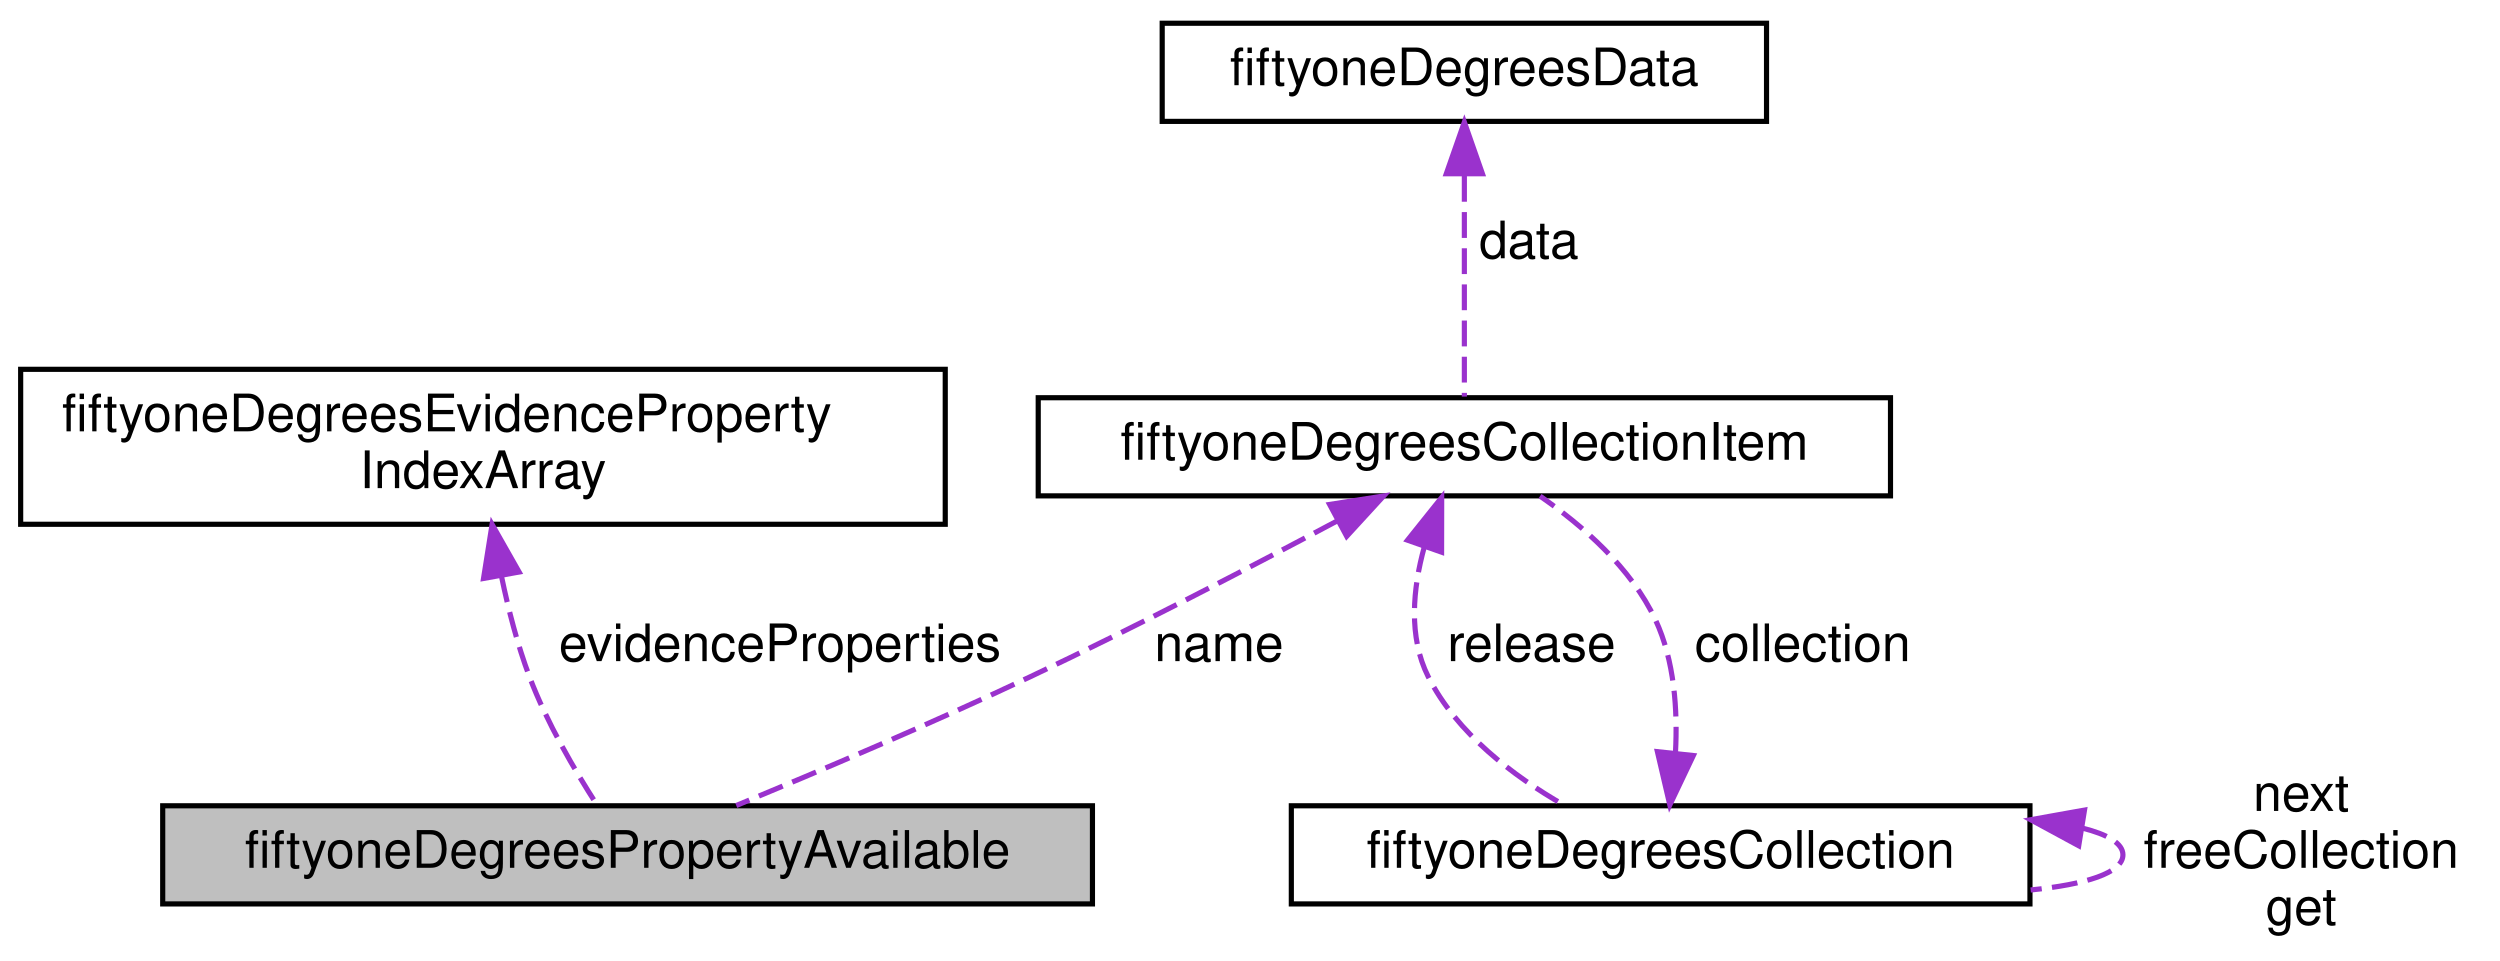
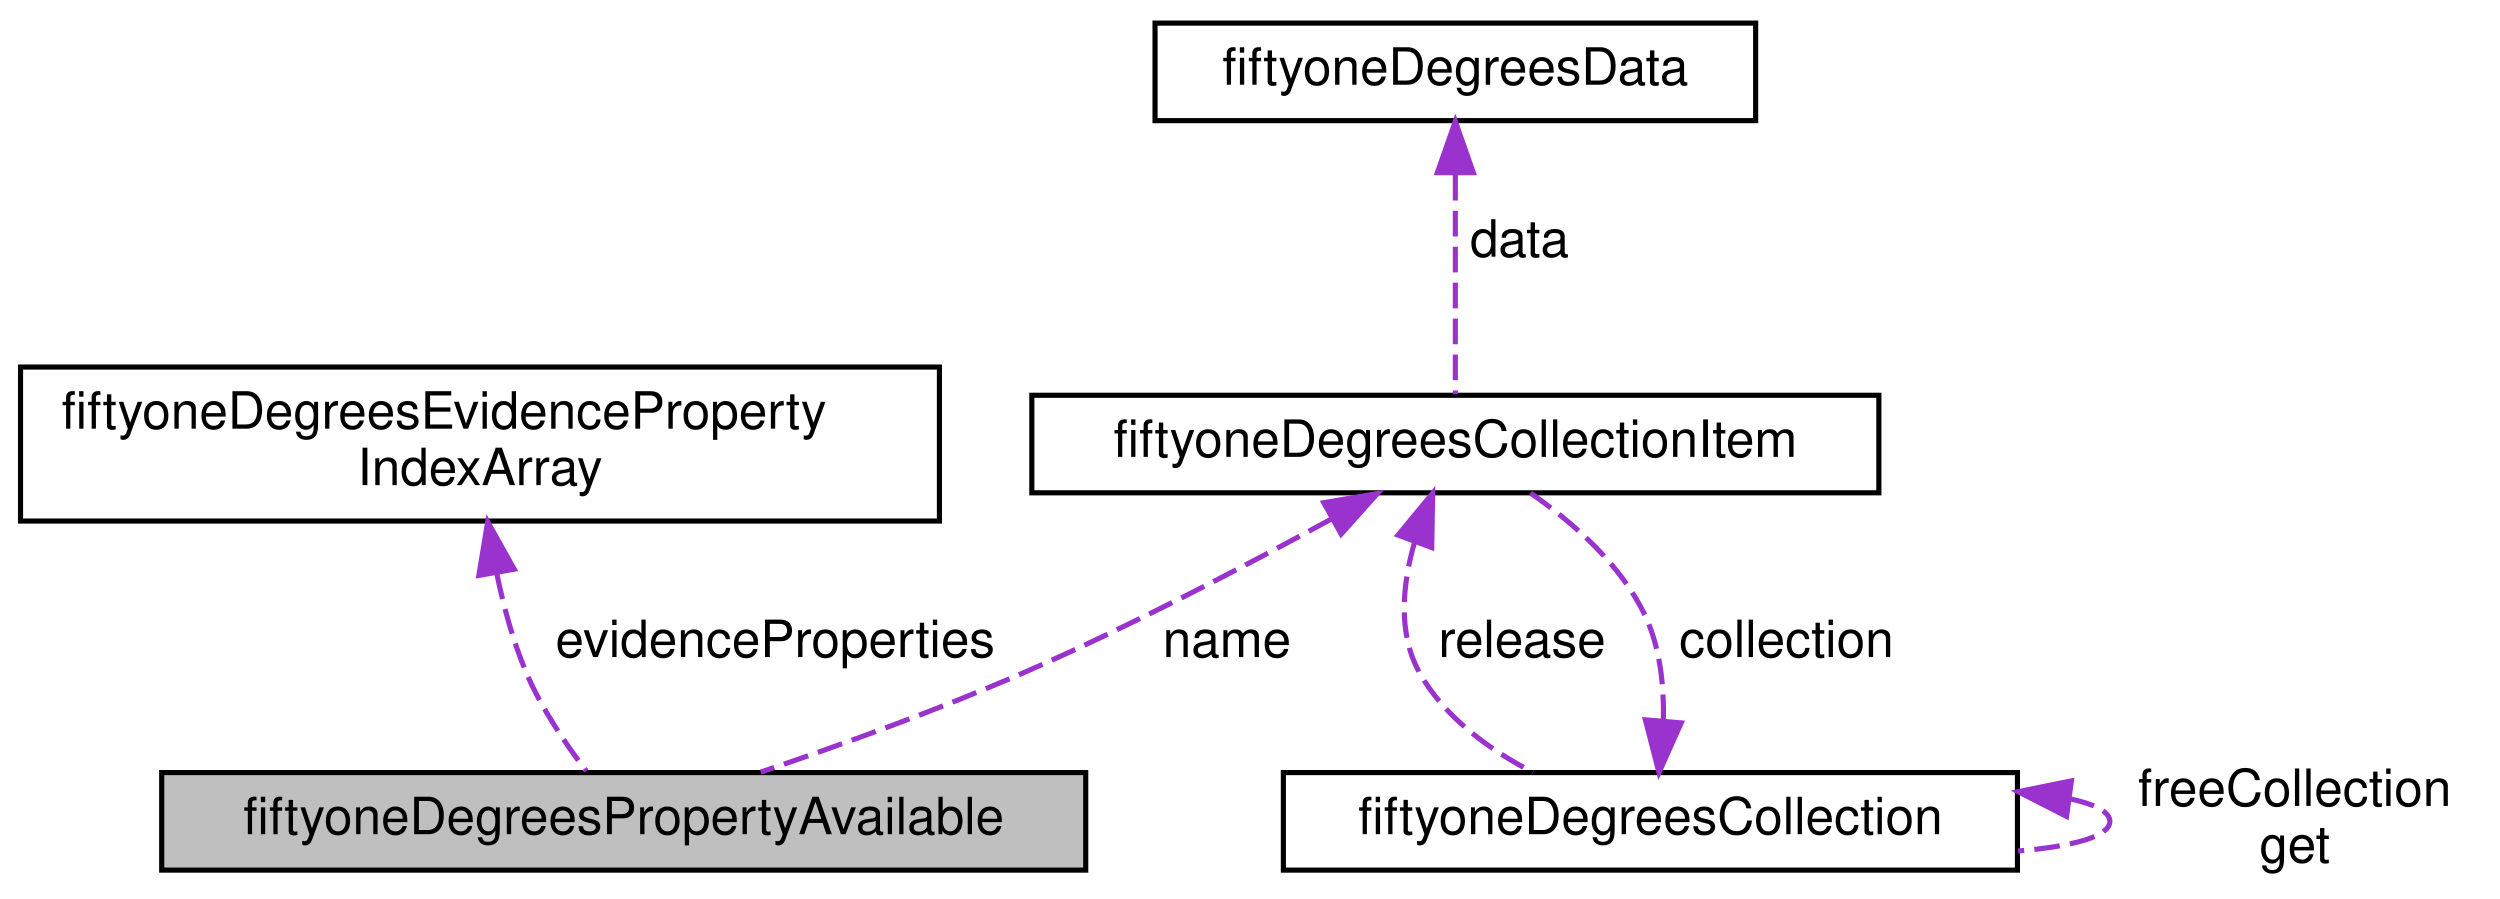
- <svg xmlns="http://www.w3.org/2000/svg" xmlns:xlink="http://www.w3.org/1999/xlink" width="484pt" height="186pt" viewBox="0.00 0.00 484.00 186.00">
-   <g id="graph0" class="graph" transform="scale(1 1) rotate(0) translate(4 182)">
+ <svg xmlns="http://www.w3.org/2000/svg" xmlns:xlink="http://www.w3.org/1999/xlink" width="487pt" height="175pt" viewBox="0.00 0.00 487.00 175.00">
+   <g id="graph0" class="graph" transform="scale(1 1) rotate(0) translate(4 171)">
    <g id="node1" class="node">
      <g id="a_node1">
        <a xlink:title="Used to access the property item quickly without the need to search.">
-           <polygon fill="#bfbfbf" stroke="black" points="27.5,-7 27.5,-26 207.5,-26 207.5,-7 27.5,-7" />
-           <text text-anchor="middle" x="117.5" y="-14" font-family="Helvetica,sans-Serif" font-size="10.00">fiftyoneDegreesPropertyAvailable</text>
+           <polygon fill="#bfbfbf" stroke="black" points="27.5,-1.5 27.5,-20.5 207.5,-20.5 207.5,-1.5 27.5,-1.5" />
+           <text text-anchor="middle" x="117.5" y="-8.5" font-family="Helvetica,sans-Serif" font-size="10.00">fiftyoneDegreesPropertyAvailable</text>
        </a>
      </g>
    </g>
    <g id="node2" class="node">
      <g id="a_node2">
        <a xlink:href="structfiftyone_degrees_evidence_property_index_array.html" target="_top" xlink:title="Array of items of type fiftyoneDegreesEvidencePropertyIndex used to easily access and track the size ...">
-           <polygon fill="none" stroke="black" points="0,-80.5 0,-110.5 179,-110.5 179,-80.5 0,-80.5" />
-           <text text-anchor="start" x="8" y="-98.5" font-family="Helvetica,sans-Serif" font-size="10.00">fiftyoneDegreesEvidenceProperty</text>
-           <text text-anchor="middle" x="89.5" y="-87.5" font-family="Helvetica,sans-Serif" font-size="10.00">IndexArray</text>
+           <polygon fill="none" stroke="black" points="0,-69.5 0,-99.5 179,-99.5 179,-69.5 0,-69.5" />
+           <text text-anchor="start" x="8" y="-87.5" font-family="Helvetica,sans-Serif" font-size="10.00">fiftyoneDegreesEvidenceProperty</text>
+           <text text-anchor="middle" x="89.5" y="-76.5" font-family="Helvetica,sans-Serif" font-size="10.00">IndexArray</text>
        </a>
      </g>
    </g>
    <g id="edge1" class="edge">
-       <path fill="none" stroke="#9a32cd" stroke-dasharray="5,2" d="M93.11,-70.32C94.44,-63.92 96.2,-57.1 98.5,-51 101.84,-42.11 107.32,-32.78 111.54,-26.23" />
-       <polygon fill="#9a32cd" stroke="#9a32cd" points="89.61,-70.01 91.27,-80.48 96.5,-71.26 89.61,-70.01" />
-       <text text-anchor="middle" x="147" y="-54" font-family="Helvetica,sans-Serif" font-size="10.00"> evidenceProperties</text>
+       <path fill="none" stroke="#9a32cd" stroke-dasharray="5,2" d="M92.79,-59.18C94.12,-52.79 95.96,-46.01 98.5,-40 101.43,-33.07 106.18,-26.07 110.2,-20.81" />
+       <polygon fill="#9a32cd" stroke="#9a32cd" points="89.28,-58.91 91,-69.37 96.17,-60.12 89.28,-58.91" />
+       <text text-anchor="middle" x="147" y="-43" font-family="Helvetica,sans-Serif" font-size="10.00"> evidenceProperties</text>
    </g>
    <g id="node3" class="node">
      <g id="a_node3">
        <a xlink:href="structfiftyone_degrees_collection_item.html" target="_top" xlink:title="Used to store a handle to the underlying item that could be used to release the item when it's finish...">
-           <polygon fill="none" stroke="black" points="197,-86 197,-105 362,-105 362,-86 197,-86" />
-           <text text-anchor="middle" x="279.5" y="-93" font-family="Helvetica,sans-Serif" font-size="10.00">fiftyoneDegreesCollectionItem</text>
+           <polygon fill="none" stroke="black" points="197,-75 197,-94 362,-94 362,-75 197,-75" />
+           <text text-anchor="middle" x="279.5" y="-82" font-family="Helvetica,sans-Serif" font-size="10.00">fiftyoneDegreesCollectionItem</text>
        </a>
      </g>
    </g>
    <g id="edge2" class="edge">
-       <path fill="none" stroke="#9a32cd" stroke-dasharray="5,2" d="M254.84,-81.13C238.22,-72.27 215.73,-60.57 195.5,-51 176.45,-41.99 154.34,-32.59 138.54,-26.05" />
-       <polygon fill="#9a32cd" stroke="#9a32cd" points="253.41,-84.34 263.88,-85.98 256.72,-78.17 253.41,-84.34" />
-       <text text-anchor="middle" x="232" y="-54" font-family="Helvetica,sans-Serif" font-size="10.00"> name</text>
+       <path fill="none" stroke="#9a32cd" stroke-dasharray="5,2" d="M255.33,-69.89C238.76,-60.84 216.14,-49 195.5,-40 178.75,-32.7 159.42,-25.75 144.2,-20.6" />
+       <polygon fill="#9a32cd" stroke="#9a32cd" points="253.87,-73.08 264.32,-74.86 257.26,-66.96 253.87,-73.08" />
+       <text text-anchor="middle" x="235" y="-43" font-family="Helvetica,sans-Serif" font-size="10.00"> name</text>
    </g>
    <g id="node4" class="node">
      <g id="a_node4">
        <a xlink:href="structfiftyone_degrees_collection.html" target="_top" xlink:title="All the shared methods and fields required by file, memory and cached collections.">
-           <polygon fill="none" stroke="black" points="246,-7 246,-26 389,-26 389,-7 246,-7" />
-           <text text-anchor="middle" x="317.5" y="-14" font-family="Helvetica,sans-Serif" font-size="10.00">fiftyoneDegreesCollection</text>
+           <polygon fill="none" stroke="black" points="246,-1.5 246,-20.5 389,-20.5 389,-1.5 246,-1.5" />
+           <text text-anchor="middle" x="317.5" y="-8.5" font-family="Helvetica,sans-Serif" font-size="10.00">fiftyoneDegreesCollection</text>
        </a>
      </g>
    </g>
    <g id="edge4" class="edge">
-       <path fill="none" stroke="#9a32cd" stroke-dasharray="5,2" d="M271.74,-76.1C269.52,-68.05 268.63,-58.7 272.5,-51 278.01,-40.03 288.99,-31.75 298.73,-26.16" />
-       <polygon fill="#9a32cd" stroke="#9a32cd" points="268.49,-77.42 275.11,-85.69 275.09,-75.1 268.49,-77.42" />
-       <text text-anchor="middle" x="292.5" y="-54" font-family="Helvetica,sans-Serif" font-size="10.00"> release</text>
+       <path fill="none" stroke="#9a32cd" stroke-dasharray="5,2" d="M271.6,-65.51C269.21,-57.3 268.22,-47.71 272.5,-40 277.33,-31.31 286.09,-24.97 294.61,-20.54" />
+       <polygon fill="#9a32cd" stroke="#9a32cd" points="268.33,-66.76 275.08,-74.93 274.9,-64.34 268.33,-66.76" />
+       <text text-anchor="middle" x="292.5" y="-43" font-family="Helvetica,sans-Serif" font-size="10.00"> release</text>
    </g>
    <g id="edge3" class="edge">
-       <path fill="none" stroke="#9a32cd" stroke-dasharray="5,2" d="M320.37,-36.29C320.81,-44.53 320.18,-54.1 316.5,-62 311.8,-72.07 302.34,-80.3 294.15,-85.95" />
-       <polygon fill="#9a32cd" stroke="#9a32cd" points="323.83,-35.73 319.28,-26.16 316.87,-36.48 323.83,-35.73" />
-       <text text-anchor="middle" x="345" y="-54" font-family="Helvetica,sans-Serif" font-size="10.00"> collection</text>
+       <path fill="none" stroke="#9a32cd" stroke-dasharray="5,2" d="M320.03,-30.72C320.17,-37.4 319.41,-44.79 316.5,-51 311.79,-61.07 302.32,-69.29 294.14,-74.95" />
+       <polygon fill="#9a32cd" stroke="#9a32cd" points="323.5,-30.18 319.17,-20.51 316.52,-30.77 323.5,-30.18" />
+       <text text-anchor="middle" x="344" y="-43" font-family="Helvetica,sans-Serif" font-size="10.00"> collection</text>
    </g>
    <g id="edge5" class="edge">
-       <path fill="none" stroke="#9a32cd" stroke-dasharray="5,2" d="M399.11,-21.69C404.04,-20.46 407,-18.73 407,-16.5 407,-13.02 399.79,-10.76 389.13,-9.7" />
-       <polygon fill="#9a32cd" stroke="#9a32cd" points="398.44,-18.26 389.13,-23.3 399.56,-25.17 398.44,-18.26" />
-       <text text-anchor="middle" x="441.5" y="-25" font-family="Helvetica,sans-Serif" font-size="10.00"> next</text>
-       <text text-anchor="middle" x="441.5" y="-14" font-family="Helvetica,sans-Serif" font-size="10.00">freeCollection</text>
-       <text text-anchor="middle" x="441.5" y="-3" font-family="Helvetica,sans-Serif" font-size="10.00">get</text>
+       <path fill="none" stroke="#9a32cd" stroke-dasharray="5,2" d="M399.11,-15.41C404.04,-14.36 407,-12.89 407,-11 407,-8.04 399.79,-6.12 389.13,-5.22" />
+       <polygon fill="#9a32cd" stroke="#9a32cd" points="398.56,-11.96 389.13,-16.78 399.51,-18.89 398.56,-11.96" />
+       <text text-anchor="middle" x="443" y="-14" font-family="Helvetica,sans-Serif" font-size="10.00"> freeCollection</text>
+       <text text-anchor="middle" x="443" y="-3" font-family="Helvetica,sans-Serif" font-size="10.00">get</text>
    </g>
    <g id="node5" class="node">
      <g id="a_node5">
        <a xlink:href="structfiftyone_degrees_data.html" target="_top" xlink:title="Data structure used for reusing memory which may have been allocated in a previous operation.">
-           <polygon fill="none" stroke="black" points="221,-158.5 221,-177.5 338,-177.5 338,-158.5 221,-158.5" />
-           <text text-anchor="middle" x="279.5" y="-165.5" font-family="Helvetica,sans-Serif" font-size="10.00">fiftyoneDegreesData</text>
+           <polygon fill="none" stroke="black" points="221,-147.5 221,-166.5 338,-166.5 338,-147.5 221,-147.5" />
+           <text text-anchor="middle" x="279.5" y="-154.5" font-family="Helvetica,sans-Serif" font-size="10.00">fiftyoneDegreesData</text>
        </a>
      </g>
    </g>
    <g id="edge6" class="edge">
-       <path fill="none" stroke="#9a32cd" stroke-dasharray="5,2" d="M279.5,-147.94C279.5,-134.03 279.5,-115.82 279.5,-105.22" />
-       <polygon fill="#9a32cd" stroke="#9a32cd" points="276,-148.36 279.5,-158.36 283,-148.36 276,-148.36" />
-       <text text-anchor="middle" x="292" y="-132" font-family="Helvetica,sans-Serif" font-size="10.00"> data</text>
+       <path fill="none" stroke="#9a32cd" stroke-dasharray="5,2" d="M279.5,-136.94C279.5,-123.03 279.5,-104.82 279.5,-94.22" />
+       <polygon fill="#9a32cd" stroke="#9a32cd" points="276,-137.36 279.5,-147.36 283,-137.36 276,-137.36" />
+       <text text-anchor="middle" x="292" y="-121" font-family="Helvetica,sans-Serif" font-size="10.00"> data</text>
    </g>
  </g>
</svg>
